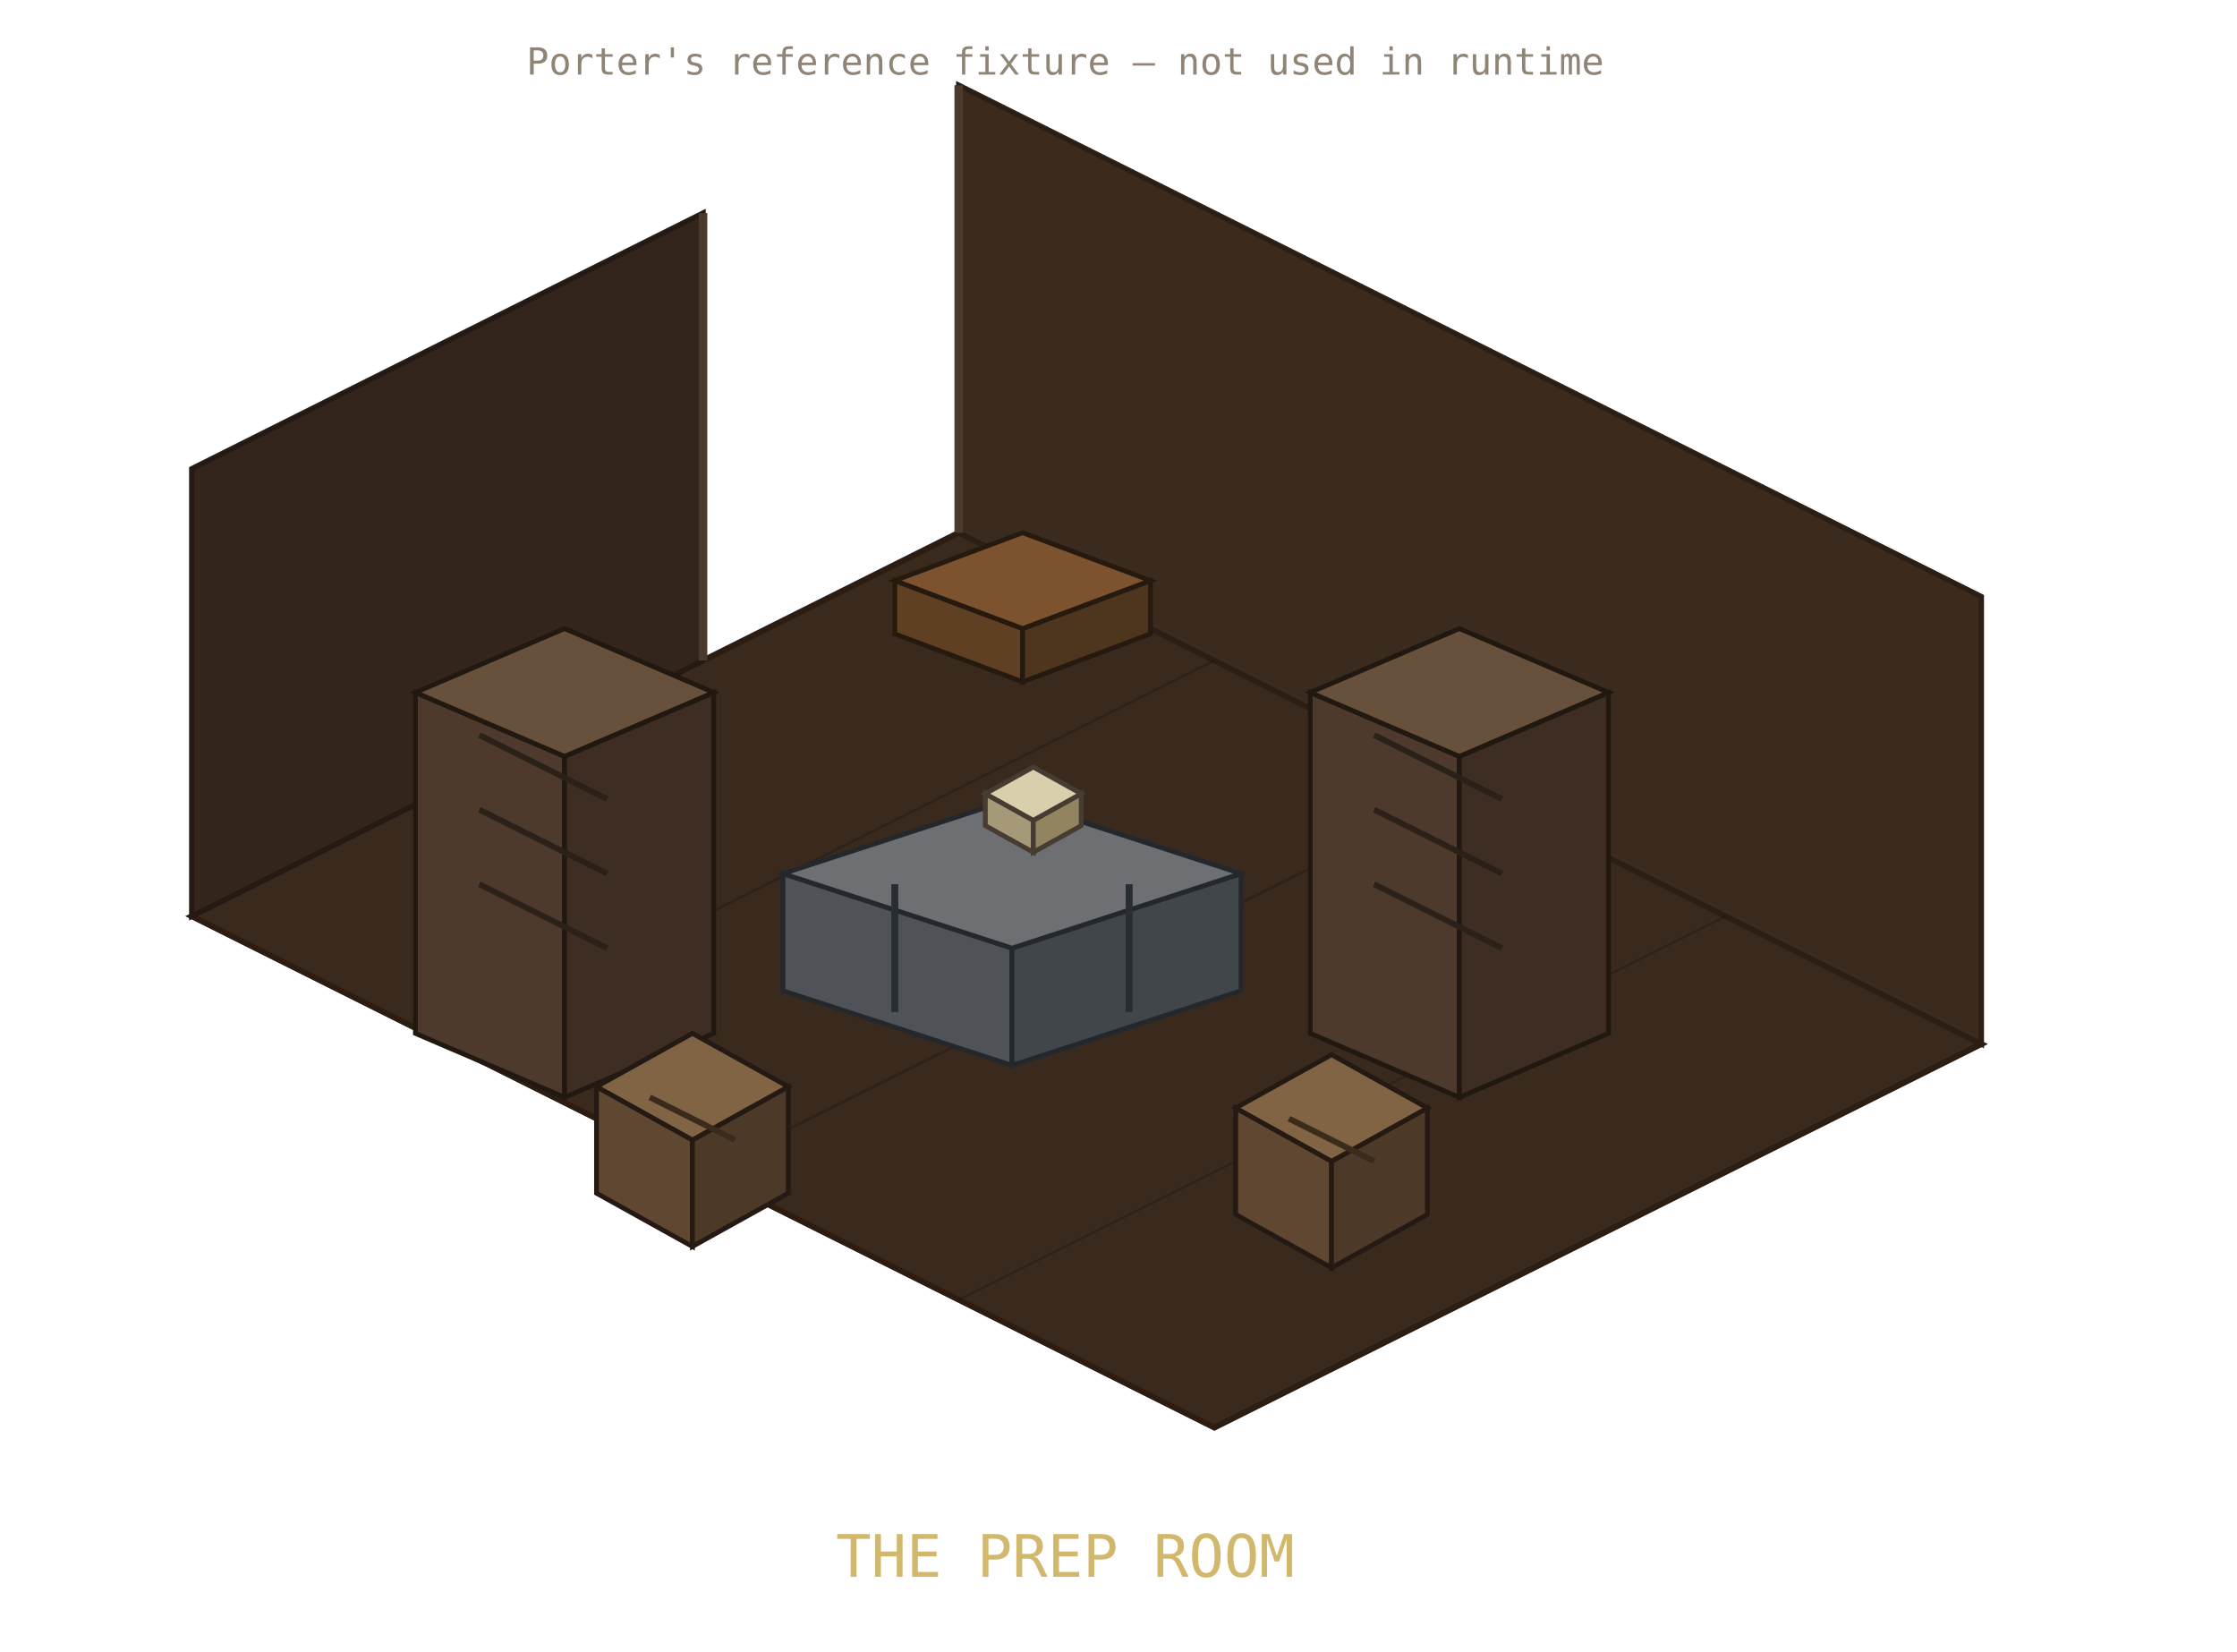
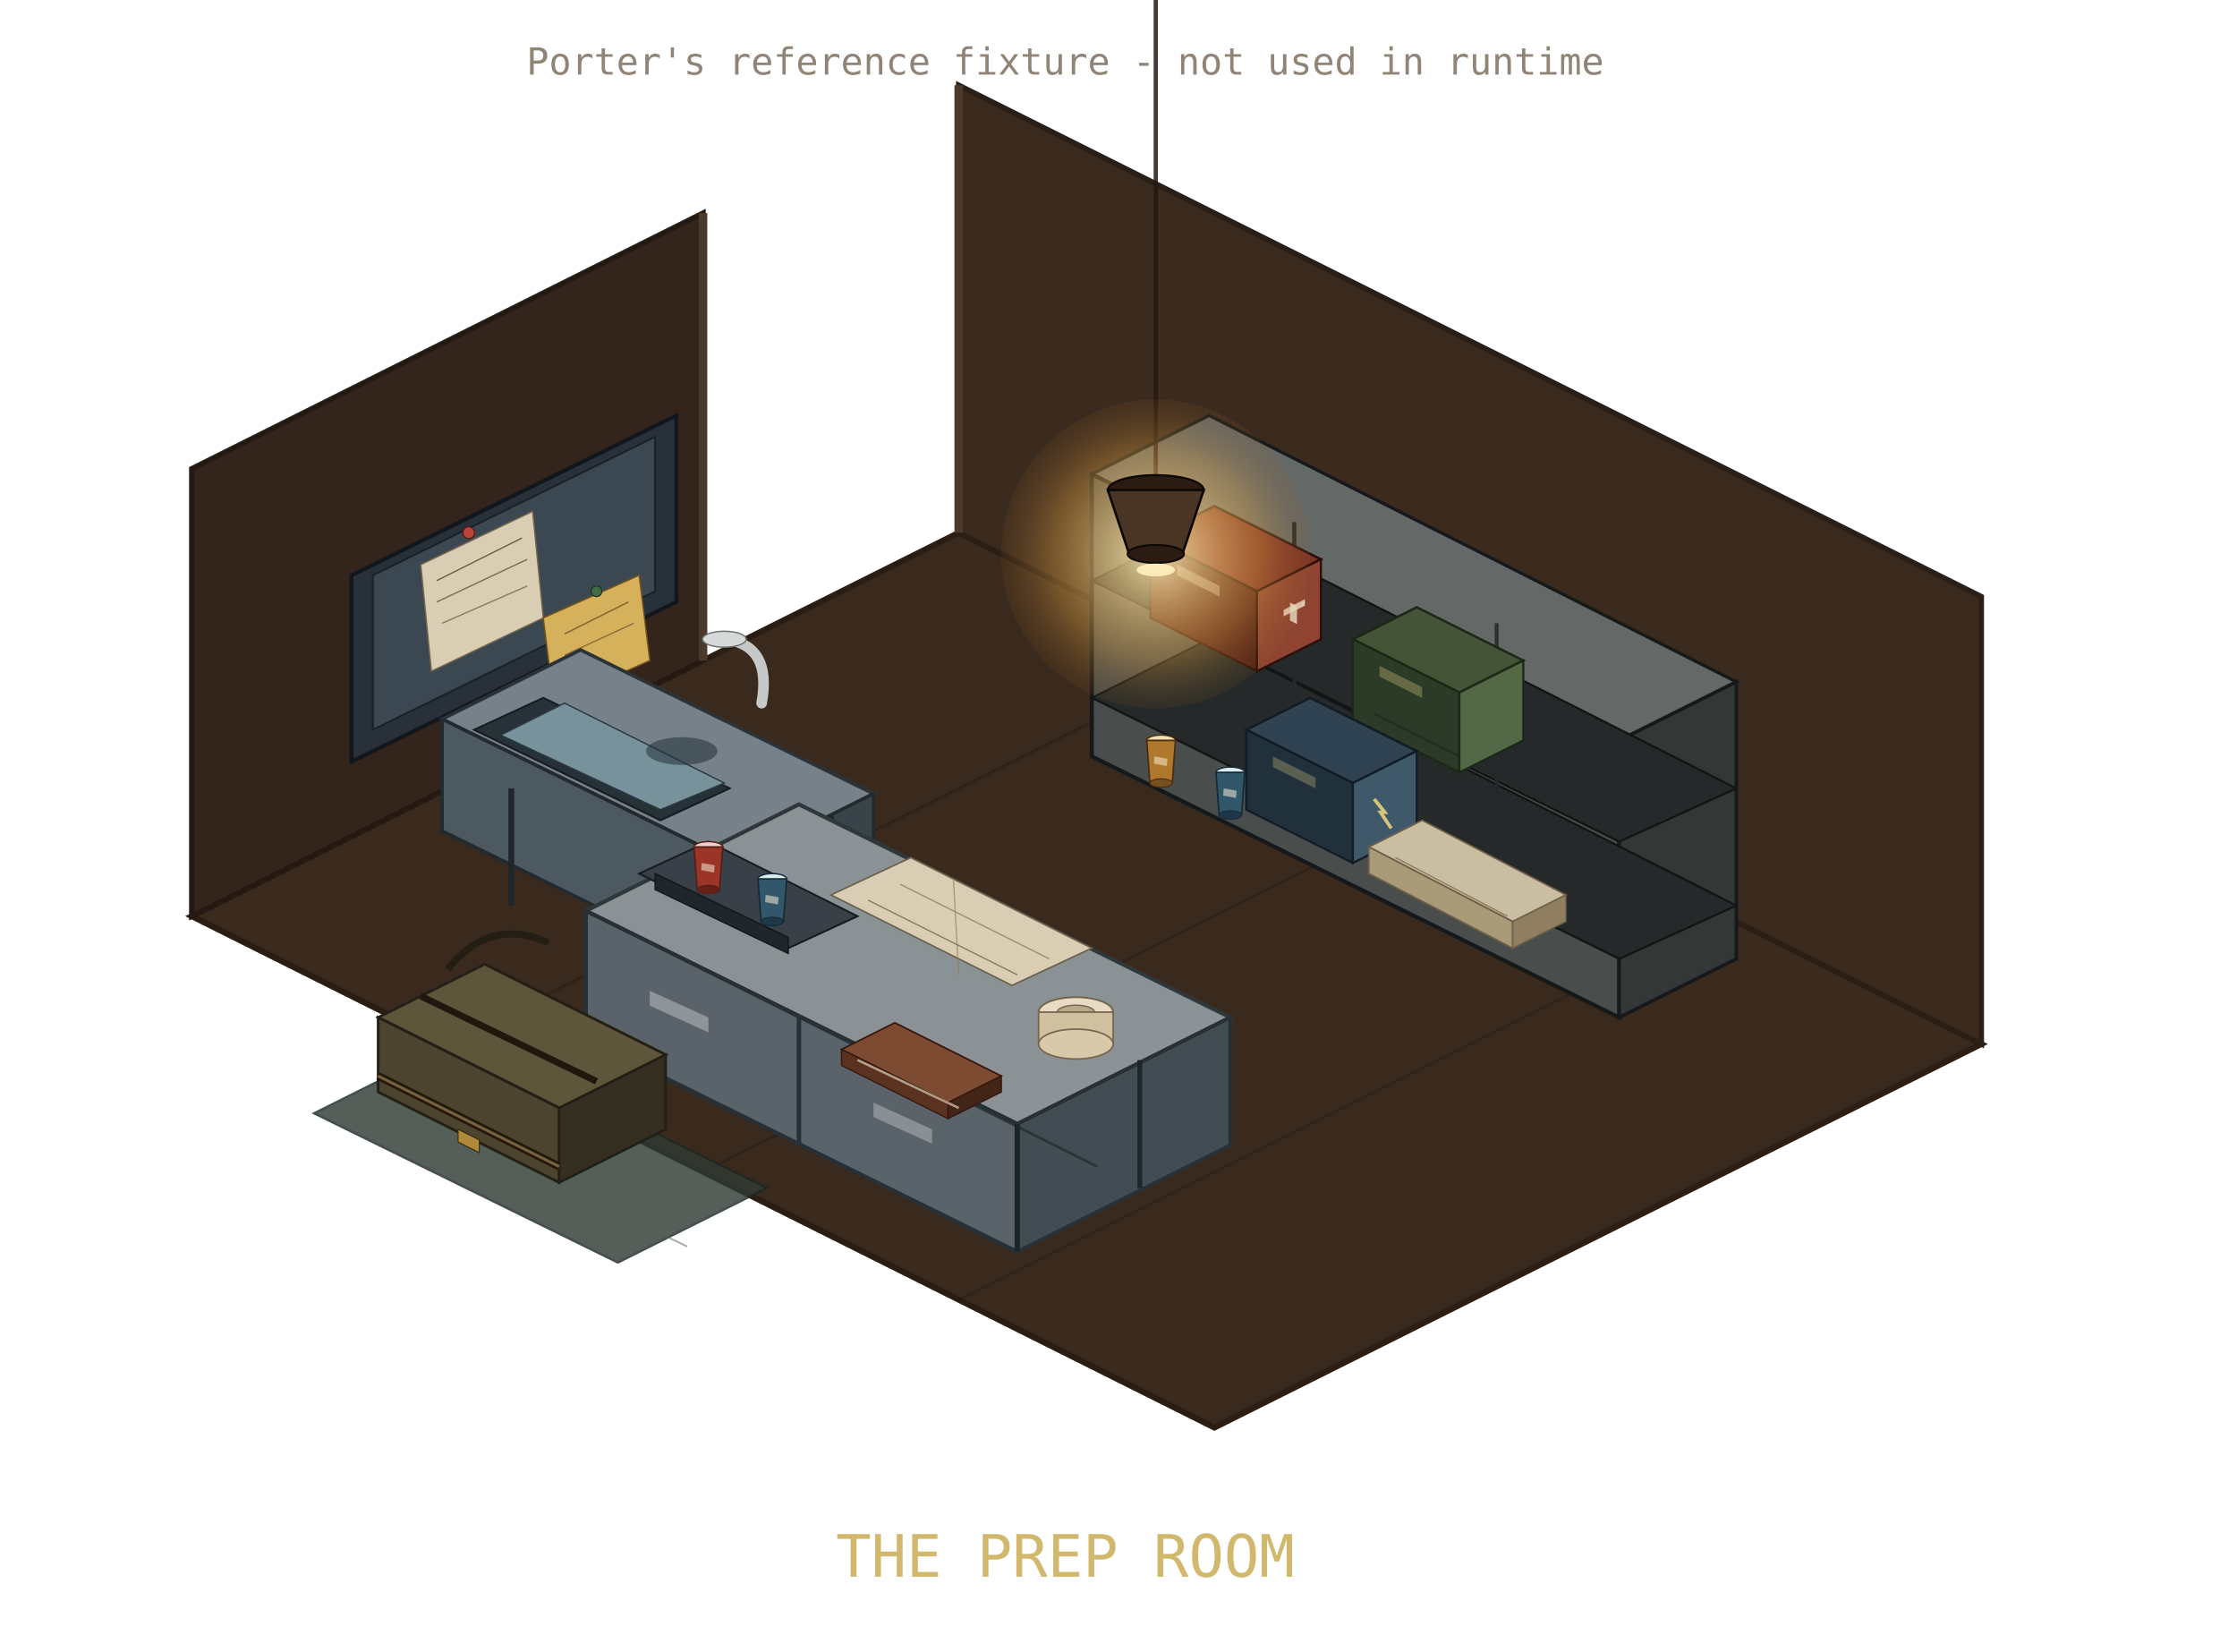
<svg xmlns="http://www.w3.org/2000/svg" viewBox="20 0 420 310">
  <polygon points="200,100 392,196 248,268 56,172" fill="#3a2a1d" stroke="#2b1d12" stroke-width="1.1" />
  <polygon points="152,40 56,88 56,172 152,124" fill="#34251c" stroke="#251a13" stroke-width="1" />
  <polygon points="200,16 392,112 392,196 200,100" fill="#3b2b1f" stroke="#2a1e15" stroke-width="1" />
  <line x1="200" y1="16" x2="200" y2="100" stroke="#4b3a2b" stroke-width="1.6" />
  <line x1="152" y1="40" x2="152" y2="124" stroke="#4b3a2b" stroke-width="1.6" />
  <line x1="248" y1="124" x2="104" y2="196" stroke="rgba(0,0,0,0.18)" stroke-width="0.5" />
  <line x1="296" y1="148" x2="152" y2="220" stroke="rgba(0,0,0,0.18)" stroke-width="0.5" />
  <line x1="344" y1="172" x2="200" y2="244" stroke="rgba(0,0,0,0.18)" stroke-width="0.5" />
  <text x="220" y="296" font-family="monospace" font-size="11" fill="#c8a84c" text-anchor="middle" opacity="0.82">THE PREP ROOM</text>
-   <text x="220" y="14" font-family="monospace" font-size="7" fill="#8f8476" text-anchor="middle">Porter's reference fixture — not used in runtime</text>
-   <g>
-     <polygon points="167,164 210,178 210,200 167,186" fill="#4f5357" stroke="#24282d" stroke-width="0.9" />
-     <polygon points="253,164 210,178 210,200 253,186" fill="#41464a" stroke="#24282d" stroke-width="0.9" />
-     <polygon points="210,150 253,164 210,178 167,164" fill="#6d6f73" stroke="#24282d" stroke-width="0.9" />
-     <line x1="188" y1="166" x2="188" y2="190" stroke="#282d32" stroke-width="1.3" />
-     <line x1="232" y1="166" x2="232" y2="190" stroke="#282d32" stroke-width="1.3" />
-     <polygon points="98,130 126,142 126,206 98,194" fill="#4d3a2d" stroke="#211810" stroke-width="0.9" />
-     <polygon points="154,130 126,142 126,206 154,194" fill="#3d2d23" stroke="#211810" stroke-width="0.9" />
-     <polygon points="126,118 154,130 126,142 98,130" fill="#67503c" stroke="#211810" stroke-width="0.9" />
-     <line x1="110" y1="138" x2="134" y2="150" stroke="#2b2118" stroke-width="1.1" />
-     <line x1="110" y1="152" x2="134" y2="164" stroke="#2b2118" stroke-width="1.1" />
-     <line x1="110" y1="166" x2="134" y2="178" stroke="#2b2118" stroke-width="1.1" />
-     <polygon points="266,130 294,142 294,206 266,194" fill="#4d3a2d" stroke="#211810" stroke-width="0.9" />
-     <polygon points="322,130 294,142 294,206 322,194" fill="#3d2d23" stroke="#211810" stroke-width="0.9" />
-     <polygon points="294,118 322,130 294,142 266,130" fill="#67503c" stroke="#211810" stroke-width="0.9" />
-     <line x1="278" y1="138" x2="302" y2="150" stroke="#2b2118" stroke-width="1.1" />
-     <line x1="278" y1="152" x2="302" y2="164" stroke="#2b2118" stroke-width="1.1" />
-     <line x1="278" y1="166" x2="302" y2="178" stroke="#2b2118" stroke-width="1.1" />
-     <polygon points="132,204 150,214 150,234 132,224" fill="#5f4732" stroke="#241a13" stroke-width="0.9" />
-     <polygon points="168,204 150,214 150,234 168,224" fill="#4d3928" stroke="#241a13" stroke-width="0.9" />
-     <polygon points="150,194 168,204 150,214 132,204" fill="#816444" stroke="#241a13" stroke-width="0.9" />
-     <line x1="142" y1="206" x2="158" y2="214" stroke="#3b2b1d" stroke-width="1.1" />
-     <polygon points="252,208 270,218 270,238 252,228" fill="#5f4732" stroke="#241a13" stroke-width="0.9" />
-     <polygon points="288,208 270,218 270,238 288,228" fill="#4d3928" stroke="#241a13" stroke-width="0.9" />
-     <polygon points="270,198 288,208 270,218 252,208" fill="#816444" stroke="#241a13" stroke-width="0.9" />
-     <line x1="262" y1="210" x2="278" y2="218" stroke="#3b2b1d" stroke-width="1.1" />
-     <polygon points="205,149 214,154 214,160 205,155" fill="#a59977" stroke="#473c31" stroke-width="0.9" />
-     <polygon points="223,149 214,154 214,160 223,155" fill="#91845f" stroke="#473c31" stroke-width="0.9" />
-     <polygon points="214,144 223,149 214,154 205,149" fill="#d9cfad" stroke="#473c31" stroke-width="0.9" />
-     <polygon points="188,109 212,118 212,128 188,119" fill="#604023" stroke="#261a0f" stroke-width="0.9" />
-     <polygon points="236,109 212,118 212,128 236,119" fill="#4e351e" stroke="#261a0f" stroke-width="0.9" />
-     <polygon points="212,100 236,109 212,118 188,109" fill="#7d532f" stroke="#261a0f" stroke-width="0.9" />
+   <text x="220" y="14" font-family="monospace" font-size="7" fill="#8f8476" text-anchor="middle">Porter's reference fixture - not used in runtime</text>
+   <defs>
+     <radialGradient id="prepPendantGlow" cx="50%" cy="50%" r="58%">
+       <stop offset="0%" stop-color="#fff0bc" stop-opacity="0.88" />
+       <stop offset="58%" stop-color="#e9a946" stop-opacity="0.34" />
+       <stop offset="100%" stop-color="#6a3c12" stop-opacity="0" />
+     </radialGradient>
+     <g id="prep-vial-red">
+       <ellipse cx="0" cy="0" rx="2.7" ry="1" fill="#f1d0c8" stroke="#512018" stroke-width="0.25" />
+       <polygon points="-2.7,0 2.7,0 2.1,8 -2.1,8" fill="#9a3528" stroke="#512018" stroke-width="0.3" />
+       <ellipse cx="0" cy="8" rx="2.1" ry="0.8" fill="#672016" stroke="#512018" stroke-width="0.2" />
+       <polygon points="-1.25,3 1.2,3.45 1.05,4.8 -1.35,4.35" fill="#f6e9d6" opacity="0.55" />
+     </g>
+     <g id="prep-vial-blue">
+       <ellipse cx="0" cy="0" rx="2.7" ry="1" fill="#d8ecf2" stroke="#162a38" stroke-width="0.25" />
+       <polygon points="-2.7,0 2.7,0 2.1,8 -2.1,8" fill="#31586a" stroke="#162a38" stroke-width="0.3" />
+       <ellipse cx="0" cy="8" rx="2.1" ry="0.8" fill="#1f3848" stroke="#162a38" stroke-width="0.2" />
+       <polygon points="-1.25,3 1.2,3.45 1.05,4.8 -1.35,4.35" fill="#f6e9d6" opacity="0.55" />
+     </g>
+     <g id="prep-vial-amber">
+       <ellipse cx="0" cy="0" rx="2.7" ry="1" fill="#f1dfb6" stroke="#4a2c10" stroke-width="0.25" />
+       <polygon points="-2.7,0 2.7,0 2.1,8 -2.1,8" fill="#b0782c" stroke="#4a2c10" stroke-width="0.3" />
+       <ellipse cx="0" cy="8" rx="2.1" ry="0.8" fill="#76501d" stroke="#4a2c10" stroke-width="0.2" />
+       <polygon points="-1.25,3 1.2,3.45 1.05,4.8 -1.35,4.35" fill="#fff5d8" opacity="0.5" />
+     </g>
+     <g id="prep-cloth-roll">
+       <ellipse cx="0" cy="0" rx="7" ry="2.8" fill="#e8dcc4" stroke="#77664e" stroke-width="0.35" />
+       <ellipse cx="0" cy="0" rx="3.5" ry="1.3" fill="#b8a98a" stroke="#77664e" stroke-width="0.25" />
+       <polygon points="-7,0 7,0 7,6 -7,6" fill="#cfc0a0" stroke="#77664e" stroke-width="0.3" />
+       <ellipse cx="0" cy="6" rx="7" ry="2.8" fill="#d8c9aa" stroke="#77664e" stroke-width="0.3" />
+     </g>
+     <g id="prep-tote-green">
+       <polygon points="0,0 20,10 8,16 -12,6" fill="#435437" stroke="#1d2718" stroke-width="0.45" />
+       <polygon points="-12,6 8,16 8,31 -12,21" fill="#2c3b28" stroke="#1d2718" stroke-width="0.4" />
+       <polygon points="20,10 8,16 8,31 20,25" fill="#536846" stroke="#1d2718" stroke-width="0.4" />
+       <polygon points="-7,11 1,15 1,17 -7,13" fill="#d6c37c" opacity="0.34" />
+       <line x1="-8" y1="20" x2="8" y2="28" stroke="#1d2718" stroke-width="0.35" opacity="0.75" />
+     </g>
+     <g id="prep-tote-red">
+       <polygon points="0,0 20,10 8,16 -12,6" fill="#7c3325" stroke="#2b0f0a" stroke-width="0.45" />
+       <polygon points="-12,6 8,16 8,31 -12,21" fill="#512018" stroke="#2b0f0a" stroke-width="0.4" />
+       <polygon points="20,10 8,16 8,31 20,25" fill="#8f4432" stroke="#2b0f0a" stroke-width="0.4" />
+       <polygon points="-7,11 1,15 1,17 -7,13" fill="#f0e6d2" opacity="0.42" />
+       <polygon points="13,19.5 17,17.5 17,18.7 13,20.7" fill="#f0e6d2" opacity="0.82" />
+       <polygon points="14.2,18.1 15.5,18.75 15.5,22.15 14.2,21.5" fill="#f0e6d2" opacity="0.82" />
+     </g>
+     <g id="prep-tote-navy">
+       <polygon points="0,0 20,10 8,16 -12,6" fill="#2f4352" stroke="#111c25" stroke-width="0.45" />
+       <polygon points="-12,6 8,16 8,31 -12,21" fill="#20313c" stroke="#111c25" stroke-width="0.4" />
+       <polygon points="20,10 8,16 8,31 20,25" fill="#3f596a" stroke="#111c25" stroke-width="0.4" />
+       <polygon points="-7,11 1,15 1,17 -7,13" fill="#d6c37c" opacity="0.32" />
+       <polyline points="12,19 14,21.5 13.2,21.5 15.2,24.5" fill="none" stroke="#d6c37c" stroke-width="0.65" />
+     </g>
+   </defs>
+   <g id="checklist-board">
+     <polygon points="147,78 86,108 86,143 147,113" fill="#28313a" stroke="#11171d" stroke-width="0.75" />
+     <polygon points="143,82 90,108 90,137 143,111" fill="#3b4751" stroke="#182129" stroke-width="0.35" />
+     <polygon points="99,106 120,96 122,116 101,126" fill="#d9ceb4" stroke="#77664e" stroke-width="0.25" />
+     <line x1="102" y1="109" x2="118" y2="101" stroke="#4c3a22" stroke-width="0.25" opacity="0.75" />
+     <line x1="102" y1="113" x2="119" y2="105" stroke="#4c3a22" stroke-width="0.25" opacity="0.65" />
+     <line x1="103" y1="117" x2="119" y2="110" stroke="#4c3a22" stroke-width="0.25" opacity="0.55" />
+     <circle cx="108" cy="100" r="1.1" fill="#b74638" stroke="#54160e" stroke-width="0.2" />
+     <polygon points="122,116 140,108 142,124 124,132" fill="#d6b15c" stroke="#75531b" stroke-width="0.25" />
+     <line x1="126" y1="119" x2="138" y2="113" stroke="#493018" stroke-width="0.25" opacity="0.62" />
+     <line x1="126" y1="123" x2="139" y2="117" stroke="#493018" stroke-width="0.25" opacity="0.52" />
+     <circle cx="132" cy="111" r="1" fill="#426d44" stroke="#1a321c" stroke-width="0.2" />
+   </g>
+   <g id="supply-rack">
+     <polygon points="247,78 346,128 324,139 225,89" fill="#646867" stroke="#16191a" stroke-width="0.6" />
+     <polygon points="225,89 324,139 324,191 225,142" fill="#494d4c" stroke="#16191a" stroke-width="0.75" />
+     <polygon points="346,128 324,139 324,191 346,180" fill="#333736" stroke="#16191a" stroke-width="0.65" />
+     <polygon points="225,109 324,158 346,148 247,98" fill="#252929" stroke="#121415" stroke-width="0.4" />
+     <polygon points="225,131 324,180 346,170 247,120" fill="#252929" stroke="#121415" stroke-width="0.4" />
+     <line x1="263" y1="98" x2="263" y2="151" stroke="#242829" stroke-width="0.75" />
+     <line x1="301" y1="117" x2="301" y2="170" stroke="#242829" stroke-width="0.75" opacity="0.85" />
+   </g>
+   <use href="#prep-tote-red" x="248" y="95" />
+   <use href="#prep-tote-green" x="286" y="114" />
+   <use href="#prep-tote-navy" x="266" y="131" />
+   <g id="rack-small-supplies">
+     <use href="#prep-vial-amber" x="238" y="139" />
+     <use href="#prep-vial-blue" x="251" y="145" />
+     <polygon points="287,154 314,168 304,173 277,159" fill="#c9bea2" stroke="#6e6048" stroke-width="0.3" />
+     <polygon points="277,159 304,173 304,178 277,164" fill="#a99a78" stroke="#6e6048" stroke-width="0.3" />
+     <polygon points="314,168 304,173 304,178 314,173" fill="#8f7f60" stroke="#6e6048" stroke-width="0.25" />
+     <line x1="282" y1="161" x2="303" y2="172" stroke="#7a6848" stroke-width="0.25" opacity="0.75" />
+   </g>
+   <g id="rinse-station">
+     <polygon points="129,122 184,149 158,162 103,135" fill="#77818a" stroke="#2c3338" stroke-width="0.65" />
+     <polygon points="103,135 158,162 158,183 103,156" fill="#4d5961" stroke="#232a2f" stroke-width="0.65" />
+     <polygon points="184,149 158,162 158,183 184,170" fill="#39434a" stroke="#232a2f" stroke-width="0.6" />
+     <polygon points="122,131 157,148 144,154 109,137" fill="#263238" stroke="#151c20" stroke-width="0.35" />
+     <polygon points="126,132 156,147 144,152 114,138" fill="#78929b" stroke="#283840" stroke-width="0.25" />
+     <ellipse cx="148" cy="141" rx="6.7" ry="2.6" fill="#213239" opacity="0.55" />
+     <path d="M163 132 Q165 121 156 120" fill="none" stroke="#c7c9c8" stroke-width="2" stroke-linecap="round" />
+     <ellipse cx="156" cy="120" rx="4.1" ry="1.5" fill="#d7d9d8" stroke="#6b7172" stroke-width="0.25" />
+     <line x1="116" y1="148" x2="116" y2="170" stroke="#20272c" stroke-width="1.1" />
+     <line x1="149" y1="164" x2="149" y2="186" stroke="#20272c" stroke-width="1.1" />
+     <line x1="176" y1="153" x2="176" y2="175" stroke="#20272c" stroke-width="1.1" />
+   </g>
+   <g id="prep-island">
+     <polygon points="170,151 251,191 211,211 130,171" fill="#8a9295" stroke="#2f373a" stroke-width="0.75" />
+     <polygon points="130,171 211,211 211,235 130,195" fill="#596369" stroke="#273036" stroke-width="0.75" />
+     <polygon points="251,191 211,211 211,235 251,215" fill="#424d53" stroke="#273036" stroke-width="0.7" />
+     <line x1="146" y1="179" x2="226" y2="219" stroke="#273036" stroke-width="0.5" opacity="0.85" />
+     <line x1="170" y1="191" x2="170" y2="215" stroke="#273036" stroke-width="0.85" />
+     <line x1="211" y1="211" x2="211" y2="235" stroke="#1e2529" stroke-width="1" />
+     <line x1="234" y1="199" x2="234" y2="223" stroke="#1e2529" stroke-width="0.9" />
+     <polygon points="142,186 153,191 153,193.8 142,188.8" fill="#c2c7c8" opacity="0.5" />
+     <polygon points="184,207 195,212 195,214.7 184,209.7" fill="#c2c7c8" opacity="0.45" />
+   </g>
+   <g id="island-top">
+     <polygon points="153,158 181,172 168,178 140,164" fill="#394048" stroke="#161b20" stroke-width="0.35" />
+     <polygon points="143,164 168,176 168,179 143,167" fill="#20262c" stroke="#11161a" stroke-width="0.25" />
+     <use href="#prep-vial-red" x="153" y="159" />
+     <use href="#prep-vial-blue" x="165" y="165" />
+     <polygon points="191,161 225,178 210,185 176,168" fill="#d9ceb4" stroke="#6c604c" stroke-width="0.3" />
+     <line x1="183" y1="169" x2="211" y2="183" stroke="#8d7a57" stroke-width="0.25" />
+     <line x1="189" y1="166" x2="217" y2="180" stroke="#8d7a57" stroke-width="0.25" opacity="0.75" />
+     <line x1="199" y1="165" x2="200" y2="183" stroke="#8d7a57" stroke-width="0.25" opacity="0.6" />
+     <use href="#prep-cloth-roll" x="222" y="190" />
+     <polygon points="188,192 208,202 198,207 178,197" fill="#7d4a32" stroke="#35180d" stroke-width="0.3" />
+     <polygon points="178,197 198,207 198,210 178,200" fill="#5b3222" stroke="#35180d" stroke-width="0.25" />
+     <polygon points="208,202 198,207 198,210 208,205" fill="#432417" stroke="#35180d" stroke-width="0.25" />
+     <line x1="181" y1="199" x2="200" y2="208" stroke="#d9ceb4" stroke-width="0.45" opacity="0.7" />
+   </g>
+   <g id="front-staging">
+     <polygon points="107,195 164,223 136,237 79,209" fill="#303a35" stroke="#1c2822" stroke-width="0.45" opacity="0.82" />
+     <line x1="93" y1="207" x2="149" y2="234" stroke="#526157" stroke-width="0.35" opacity="0.5" />
+     <polygon points="111,181 145,198 125,208 91,191" fill="#5e563a" stroke="#241f14" stroke-width="0.5" />
+     <polygon points="91,191 125,208 125,222 91,205" fill="#4b442f" stroke="#241f14" stroke-width="0.5" />
+     <polygon points="145,198 125,208 125,222 145,212" fill="#342f21" stroke="#241f14" stroke-width="0.45" />
+     <line x1="99" y1="187" x2="132" y2="203" stroke="#20180e" stroke-width="1.25" />
+     <line x1="91" y1="202" x2="125" y2="219" stroke="#20180e" stroke-width="1.5" />
+     <line x1="91" y1="202" x2="125" y2="219" stroke="#7a5d3a" stroke-width="0.55" />
+     <path d="M104,182 Q112,172 123,177" fill="none" stroke="#241f14" stroke-width="1.35" />
+     <polygon points="106,212 110,214 110,216.4 106,214.4" fill="#b08a3a" stroke="#392a10" stroke-width="0.2" />
+   </g>
+   <g id="pendant">
+     <line x1="237" y1="0" x2="237" y2="92" stroke="#24170d" stroke-width="0.8" opacity="0.85" />
+     <circle cx="237" cy="104" r="29" fill="url(#prepPendantGlow)" />
+     <ellipse cx="237" cy="92" rx="9" ry="2.8" fill="#2a1c12" stroke="#0d0804" stroke-width="0.4" />
+     <polygon points="228,92 246,92 242,104 232,104" fill="#4a3524" stroke="#0d0804" stroke-width="0.45" />
+     <ellipse cx="237" cy="104" rx="5.3" ry="1.7" fill="#2a1c12" stroke="#0d0804" stroke-width="0.35" />
+     <ellipse cx="237" cy="107" rx="3.6" ry="1.2" fill="#fff0bc" opacity="0.92" />
  </g>
</svg>
